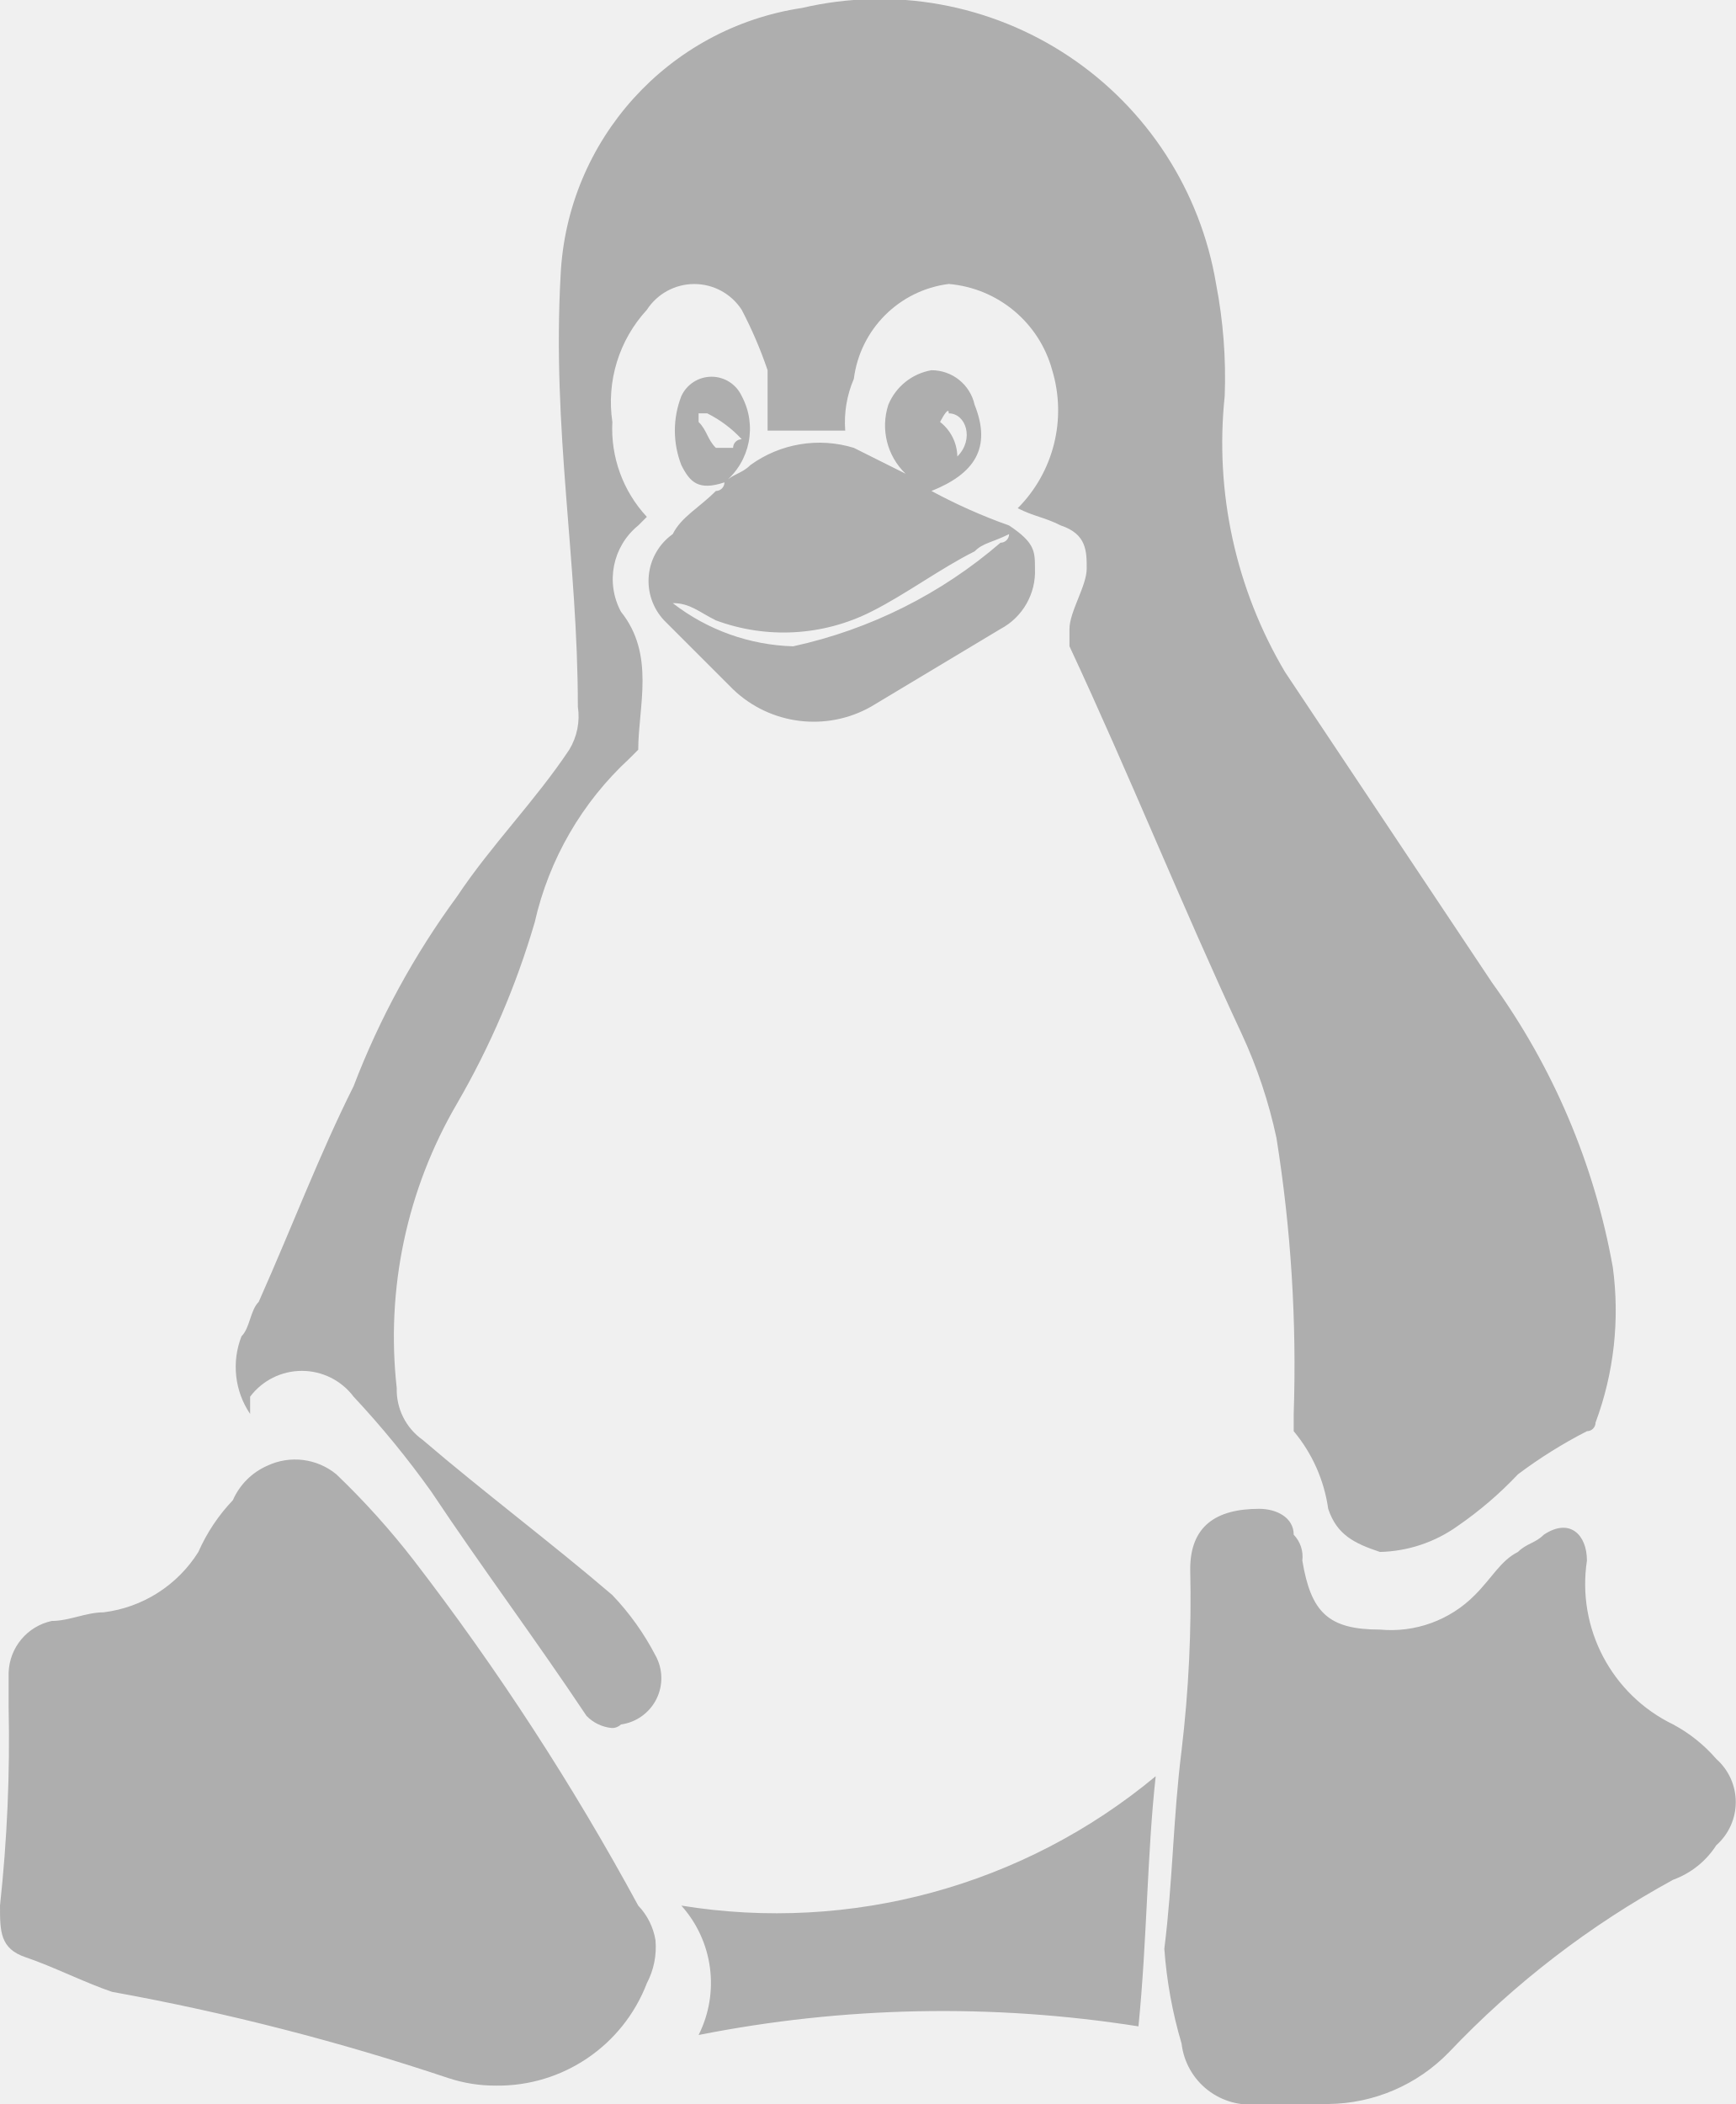
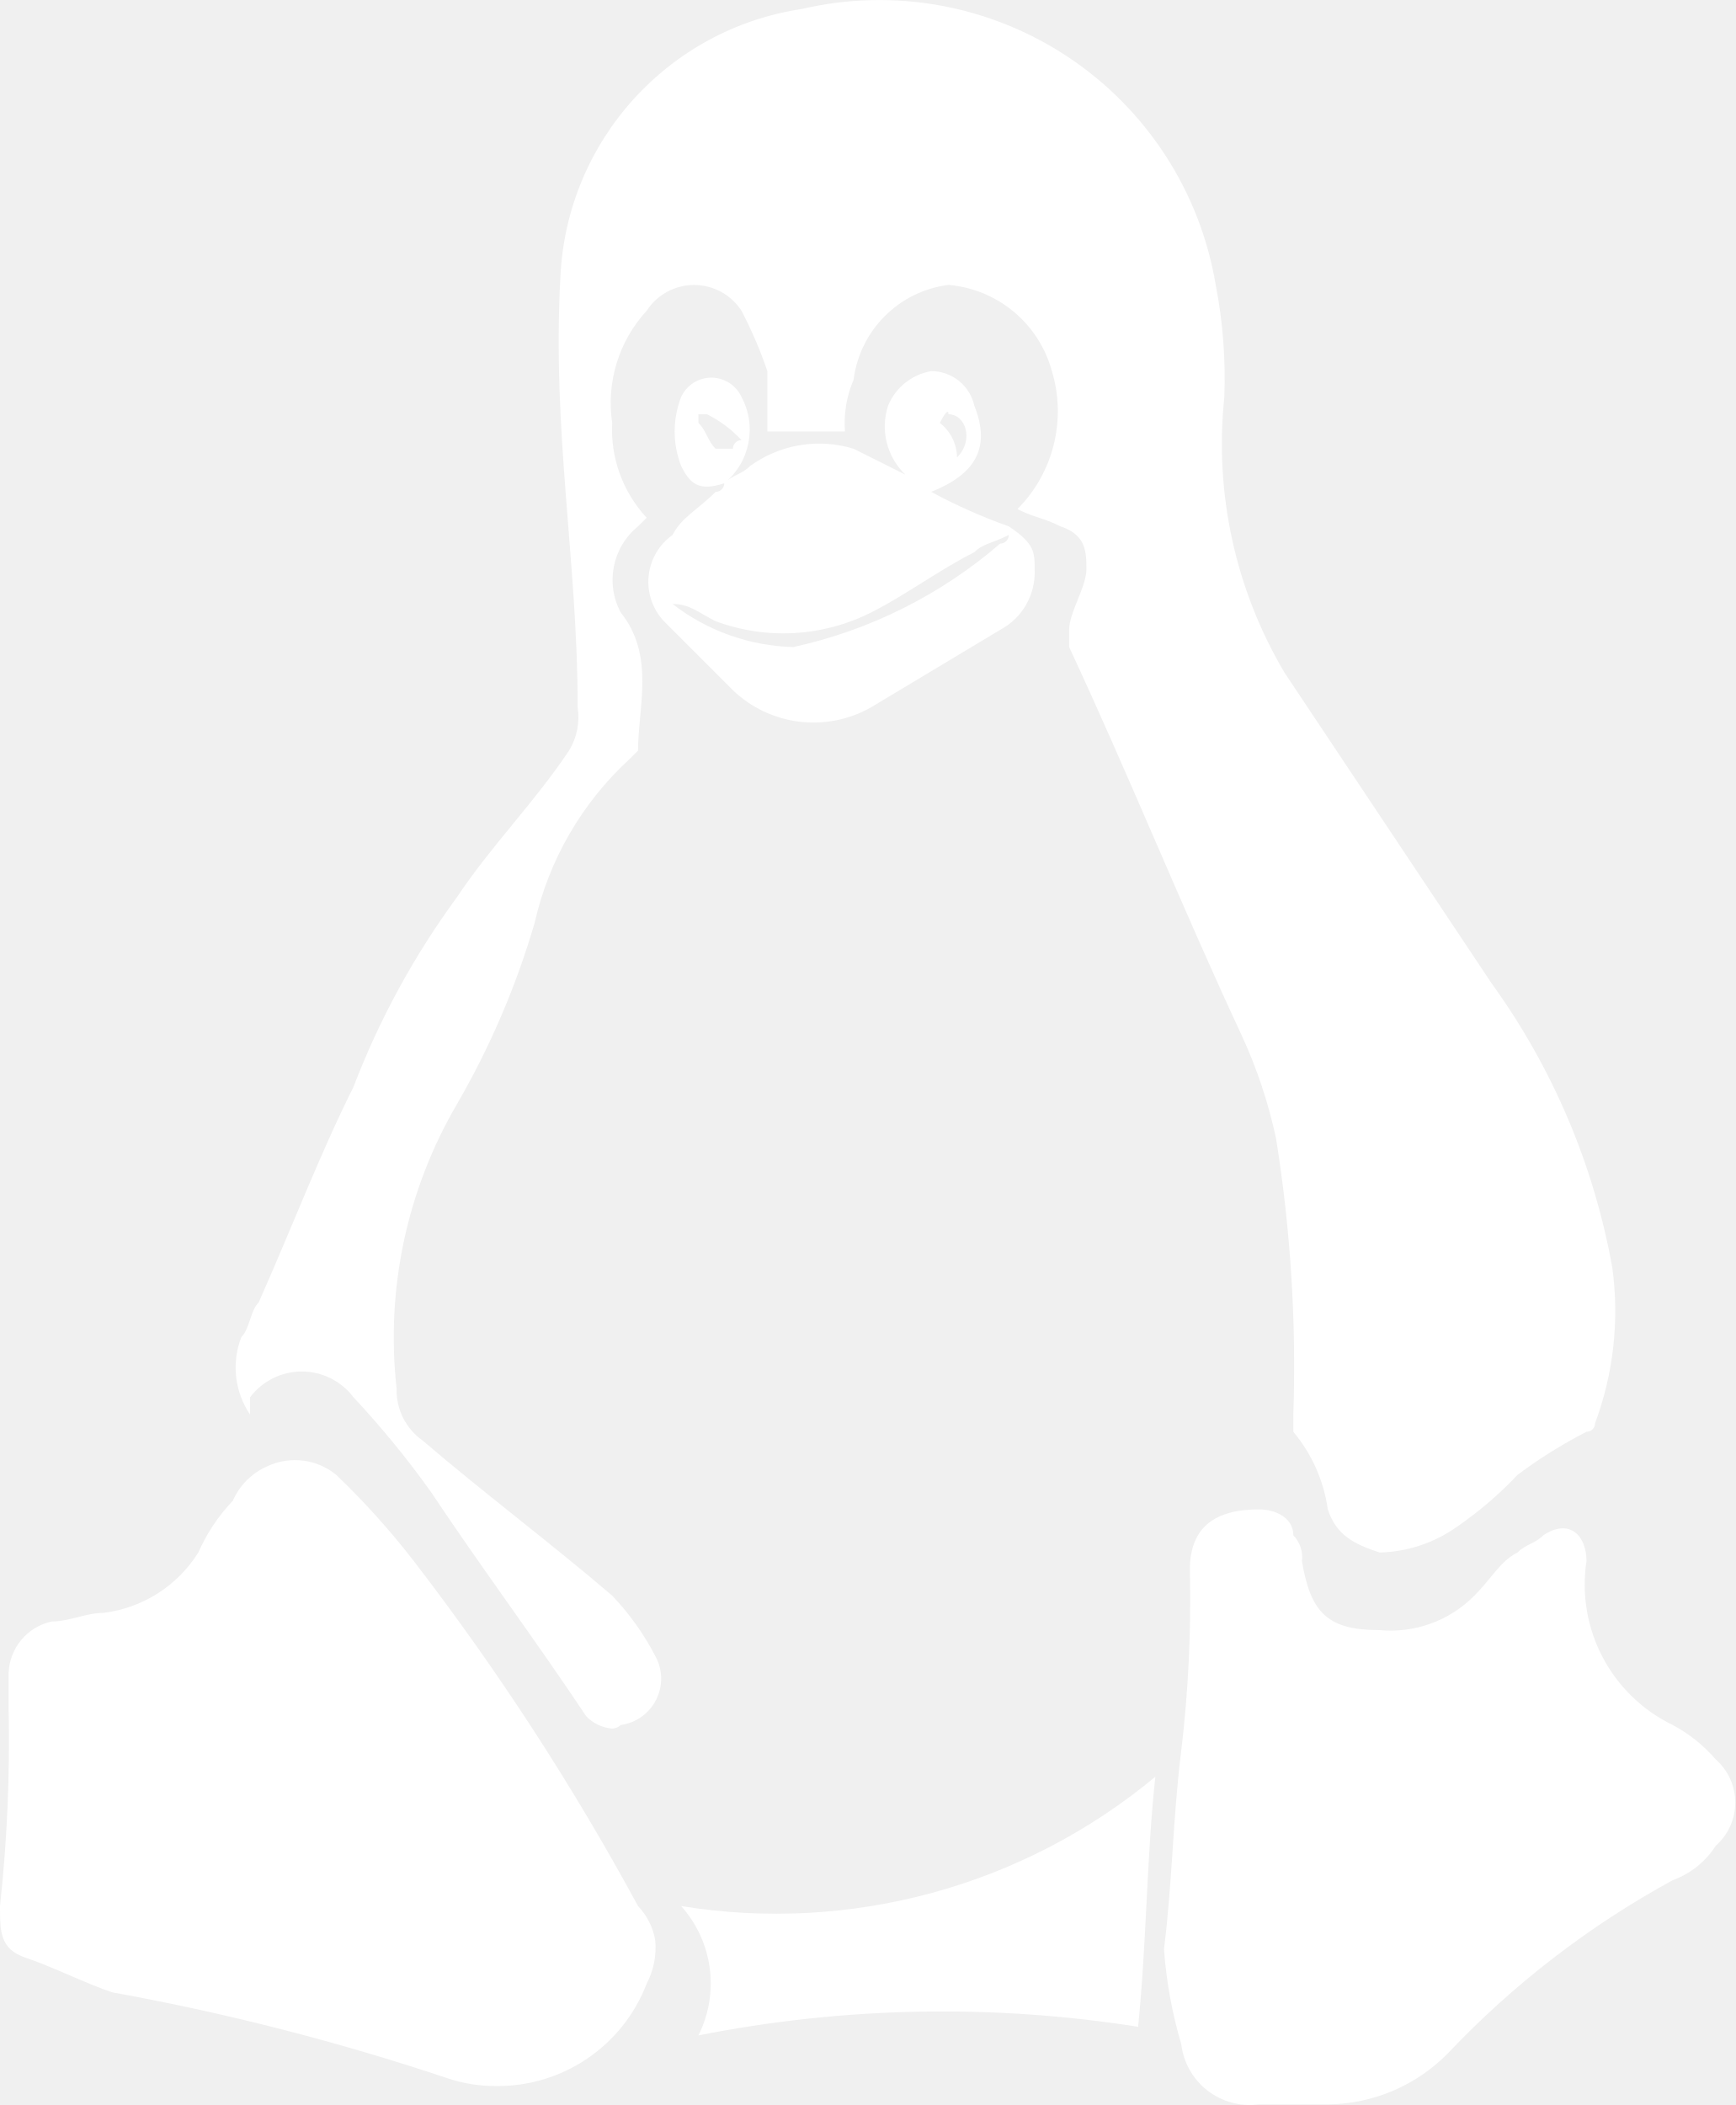
- <svg xmlns="http://www.w3.org/2000/svg" viewBox="0 0 20.125 24.392">
+ <svg xmlns="http://www.w3.org/2000/svg" viewBox="0 0 20.126 24.411">
  <defs>
    <style>
      .cls-1 {
-         fill: #aeaeae;
+         fill: #fff;
      }
    </style>
  </defs>
-   <path id="linux" class="cls-1" d="M14.6,24.392a.8.8,0,0,1-.9-.7,5.169,5.169,0,0,1-.2-1.1c.1-.8.1-1.5.2-2.3a14.785,14.785,0,0,0,.1-2.1c0-.5.3-.7.8-.7.2,0,.4.1.4.3a.367.367,0,0,1,.1.3c.1.6.3.8.9.8a1.366,1.366,0,0,0,1.1-.4c.2-.2.3-.4.5-.5.1-.1.2-.1.3-.2.3-.2.5,0,.5.3a1.809,1.809,0,0,0,1,1.9,1.754,1.754,0,0,1,.5.4.667.667,0,0,1,0,1,1,1,0,0,1-.5.4,10.55,10.55,0,0,0-2.6,2,1.976,1.976,0,0,1-1.4.6Zm-9.4-.3a27.98,27.98,0,0,0-3.9-1c-.3-.1-.7-.3-1-.4s-.3-.3-.3-.6a17.726,17.726,0,0,0,.1-2.3v-.4a.634.634,0,0,1,.5-.6c.2,0,.4-.1.6-.1a1.515,1.515,0,0,0,1.1-.7,2.09,2.09,0,0,1,.4-.6.777.777,0,0,1,.4-.4.754.754,0,0,1,.8.1,9.015,9.015,0,0,1,.9,1,30.044,30.044,0,0,1,2.6,4,.759.759,0,0,1,.2.4.9.9,0,0,1-.1.5,1.849,1.849,0,0,1-1.751,1.187A1.735,1.735,0,0,1,5.2,24.092Zm2.7-2a6.879,6.879,0,0,0,5.5-1.5c-.1.9-.1,1.9-.2,2.9a14.565,14.565,0,0,0-5.1.1A1.343,1.343,0,0,0,7.9,22.092Zm-1.1-2.2c-.6-.9-1.2-1.7-1.8-2.6a10.768,10.768,0,0,0-.9-1.1.751.751,0,0,0-1.2,0v.2a.973.973,0,0,1-.1-.9c.1-.1.1-.3.2-.4.4-.9.7-1.7,1.1-2.5a9.382,9.382,0,0,1,1.2-2.2c.4-.6.9-1.1,1.3-1.7a.745.745,0,0,0,.1-.5c0-1.7-.3-3.2-.2-5A3.293,3.293,0,0,1,9.3.092a3.955,3.955,0,0,1,4.8,3.2,5.7,5.7,0,0,1,.1,1.3,5.2,5.2,0,0,0,.7,3.2l2.4,3.6a8.049,8.049,0,0,1,1.4,3.3,3.727,3.727,0,0,1-.2,1.8.1.1,0,0,1-.1.1,5.54,5.54,0,0,0-.8.5,4.35,4.35,0,0,1-.7.6,1.614,1.614,0,0,1-.9.3c-.3-.1-.5-.2-.6-.5a1.794,1.794,0,0,0-.4-.9v-.2a16.7,16.7,0,0,0-.2-3.2,5.694,5.694,0,0,0-.4-1.2c-.7-1.5-1.3-3-2-4.5v-.2c0-.2.2-.5.2-.7s0-.4-.3-.5c-.2-.1-.3-.1-.5-.2a1.608,1.608,0,0,0,.4-1.6,1.363,1.363,0,0,0-1.2-1,1.27,1.27,0,0,0-1.1,1.1,1.271,1.271,0,0,0-.1.6H8.9v-.7a4.931,4.931,0,0,0-.3-.7.655.655,0,0,0-1.1,0,1.577,1.577,0,0,0-.4,1.3,1.5,1.5,0,0,0,.4,1.1l-.1.1a.8.8,0,0,0-.2,1c.4.5.2,1.1.2,1.6l-.1.1a3.686,3.686,0,0,0-1.1,1.9,9.507,9.507,0,0,1-.9,2.1,5.356,5.356,0,0,0-.7,3.3.711.711,0,0,0,.3.6c.7.6,1.5,1.2,2.2,1.8a3.053,3.053,0,0,1,.5.7.542.542,0,0,1-.4.8.148.148,0,0,1-.108.041A.47.47,0,0,1,6.8,19.892Zm1.7-11.9-.8-.8a.667.667,0,0,1,.1-1c.1-.2.3-.3.5-.5a.1.1,0,0,0,.1-.1c-.3.1-.4,0-.5-.2a1.1,1.1,0,0,1,0-.8.385.385,0,0,1,.7,0,.8.8,0,0,1-.2,1c.1-.1.2-.1.3-.2a1.364,1.364,0,0,1,1.2-.2l.6.3a.775.775,0,0,1-.2-.8.663.663,0,0,1,.5-.4.511.511,0,0,1,.5.4c.2.5,0,.8-.5,1a6.357,6.357,0,0,0,.9.4c.3.2.3.3.3.5a.754.754,0,0,1-.4.7l-1.5.9a1.352,1.352,0,0,1-1.6-.2Zm.7-.5a5.458,5.458,0,0,0,2.4-1.2.1.1,0,0,0,.1-.1c-.2.1-.3.1-.4.2-.4.2-.8.5-1.2.7a2.258,2.258,0,0,1-1.8.1c-.2-.1-.3-.2-.5-.2A2.391,2.391,0,0,0,9.2,7.493Zm1.7-2.6a.519.519,0,0,1,.2.4c.2-.2.1-.5-.1-.5,0-.02,0-.028-.01-.028C10.964,4.765,10.9,4.892,10.9,4.892Zm-2.8,0c.1.1.1.2.2.3h.2a.1.1,0,0,1,.1-.1,1.385,1.385,0,0,0-.4-.3H8.1Z" transform="translate(0 0)" />
+   <path id="linux" class="cls-1" d="M14.6,24.392a.8.8,0,0,1-.9-.7,5.169,5.169,0,0,1-.2-1.1c.1-.8.1-1.5.2-2.3a14.785,14.785,0,0,0,.1-2.1c0-.5.3-.7.8-.7.2,0,.4.1.4.3a.367.367,0,0,1,.1.3c.1.6.3.8.9.8a1.366,1.366,0,0,0,1.1-.4c.2-.2.3-.4.5-.5.1-.1.2-.1.3-.2.3-.2.5,0,.5.3a1.809,1.809,0,0,0,1,1.9,1.754,1.754,0,0,1,.5.4.667.667,0,0,1,0,1,1,1,0,0,1-.5.4,10.55,10.55,0,0,0-2.6,2,1.976,1.976,0,0,1-1.4.6Zm-9.4-.3a27.98,27.98,0,0,0-3.9-1c-.3-.1-.7-.3-1-.4s-.3-.3-.3-.6a17.726,17.726,0,0,0,.1-2.3v-.4a.634.634,0,0,1,.5-.6c.2,0,.4-.1.6-.1a1.515,1.515,0,0,0,1.1-.7,2.09,2.09,0,0,1,.4-.6.777.777,0,0,1,.4-.4.754.754,0,0,1,.8.1,9.015,9.015,0,0,1,.9,1,30.044,30.044,0,0,1,2.6,4,.759.759,0,0,1,.2.4.9.9,0,0,1-.1.5,1.849,1.849,0,0,1-1.751,1.187,1.735,1.735,0,0,1-.549-.087Zm2.7-2a6.879,6.879,0,0,0,5.5-1.5c-.1.9-.1,1.9-.2,2.9a14.565,14.565,0,0,0-5.1.1,1.343,1.343,0,0,0-.2-1.5Zm-1.1-2.2c-.6-.9-1.2-1.7-1.8-2.6a10.768,10.768,0,0,0-.9-1.1.751.751,0,0,0-1.2,0v.2a.973.973,0,0,1-.1-.9c.1-.1.1-.3.2-.4.4-.9.7-1.7,1.1-2.5a9.382,9.382,0,0,1,1.2-2.2c.4-.6.9-1.1,1.3-1.7a.745.745,0,0,0,.1-.5c0-1.7-.3-3.2-.2-5A3.293,3.293,0,0,1,9.3.092a3.955,3.955,0,0,1,4.8,3.2,5.7,5.7,0,0,1,.1,1.3,5.2,5.2,0,0,0,.7,3.2l2.4,3.6a8.049,8.049,0,0,1,1.4,3.3,3.727,3.727,0,0,1-.2,1.8.1.1,0,0,1-.1.1,5.54,5.54,0,0,0-.8.5,4.35,4.35,0,0,1-.7.6,1.614,1.614,0,0,1-.9.3c-.3-.1-.5-.2-.6-.5a1.794,1.794,0,0,0-.4-.9v-.2a16.7,16.7,0,0,0-.2-3.2,5.694,5.694,0,0,0-.4-1.2c-.7-1.5-1.3-3-2-4.5v-.2c0-.2.2-.5.2-.7s0-.4-.3-.5c-.2-.1-.3-.1-.5-.2a1.608,1.608,0,0,0,.4-1.6,1.363,1.363,0,0,0-1.2-1,1.27,1.27,0,0,0-1.1,1.1,1.271,1.271,0,0,0-.1.6H8.9v-.7a4.931,4.931,0,0,0-.3-.7.655.655,0,0,0-1.1,0,1.577,1.577,0,0,0-.4,1.3,1.5,1.5,0,0,0,.4,1.1l-.1.1a.8.8,0,0,0-.2,1c.4.5.2,1.1.2,1.6l-.1.1a3.686,3.686,0,0,0-1.1,1.9,9.507,9.507,0,0,1-.9,2.1,5.356,5.356,0,0,0-.7,3.3.711.711,0,0,0,.3.6c.7.6,1.5,1.2,2.2,1.8a3.053,3.053,0,0,1,.5.7.542.542,0,0,1-.4.8.148.148,0,0,1-.108.041.47.47,0,0,1-.292-.141Zm1.7-11.9-.8-.8a.667.667,0,0,1,.1-1c.1-.2.3-.3.5-.5a.1.1,0,0,0,.1-.1c-.3.1-.4,0-.5-.2a1.1,1.1,0,0,1,0-.8.385.385,0,0,1,.7,0,.8.8,0,0,1-.2,1c.1-.1.2-.1.3-.2a1.364,1.364,0,0,1,1.2-.2l.6.3a.775.775,0,0,1-.2-.8.663.663,0,0,1,.5-.4.511.511,0,0,1,.5.4c.2.5,0,.8-.5,1a6.357,6.357,0,0,0,.9.4c.3.2.3.3.3.5a.754.754,0,0,1-.4.7l-1.5.9a1.352,1.352,0,0,1-1.6-.2Zm.7-.5a5.458,5.458,0,0,0,2.4-1.2.1.1,0,0,0,.1-.1c-.2.1-.3.1-.4.2-.4.2-.8.5-1.2.7a2.258,2.258,0,0,1-1.8.1c-.2-.1-.3-.2-.5-.2a2.391,2.391,0,0,0,1.4.5Zm1.7-2.6a.519.519,0,0,1,.2.4c.2-.2.1-.5-.1-.5,0-.02,0-.028-.01-.028-.026,0-.09.128-.09.128Zm-2.8,0c.1.1.1.2.2.3h.2a.1.1,0,0,1,.1-.1,1.385,1.385,0,0,0-.4-.3H8.1Z" transform="translate(0 0.012)" />
</svg>
